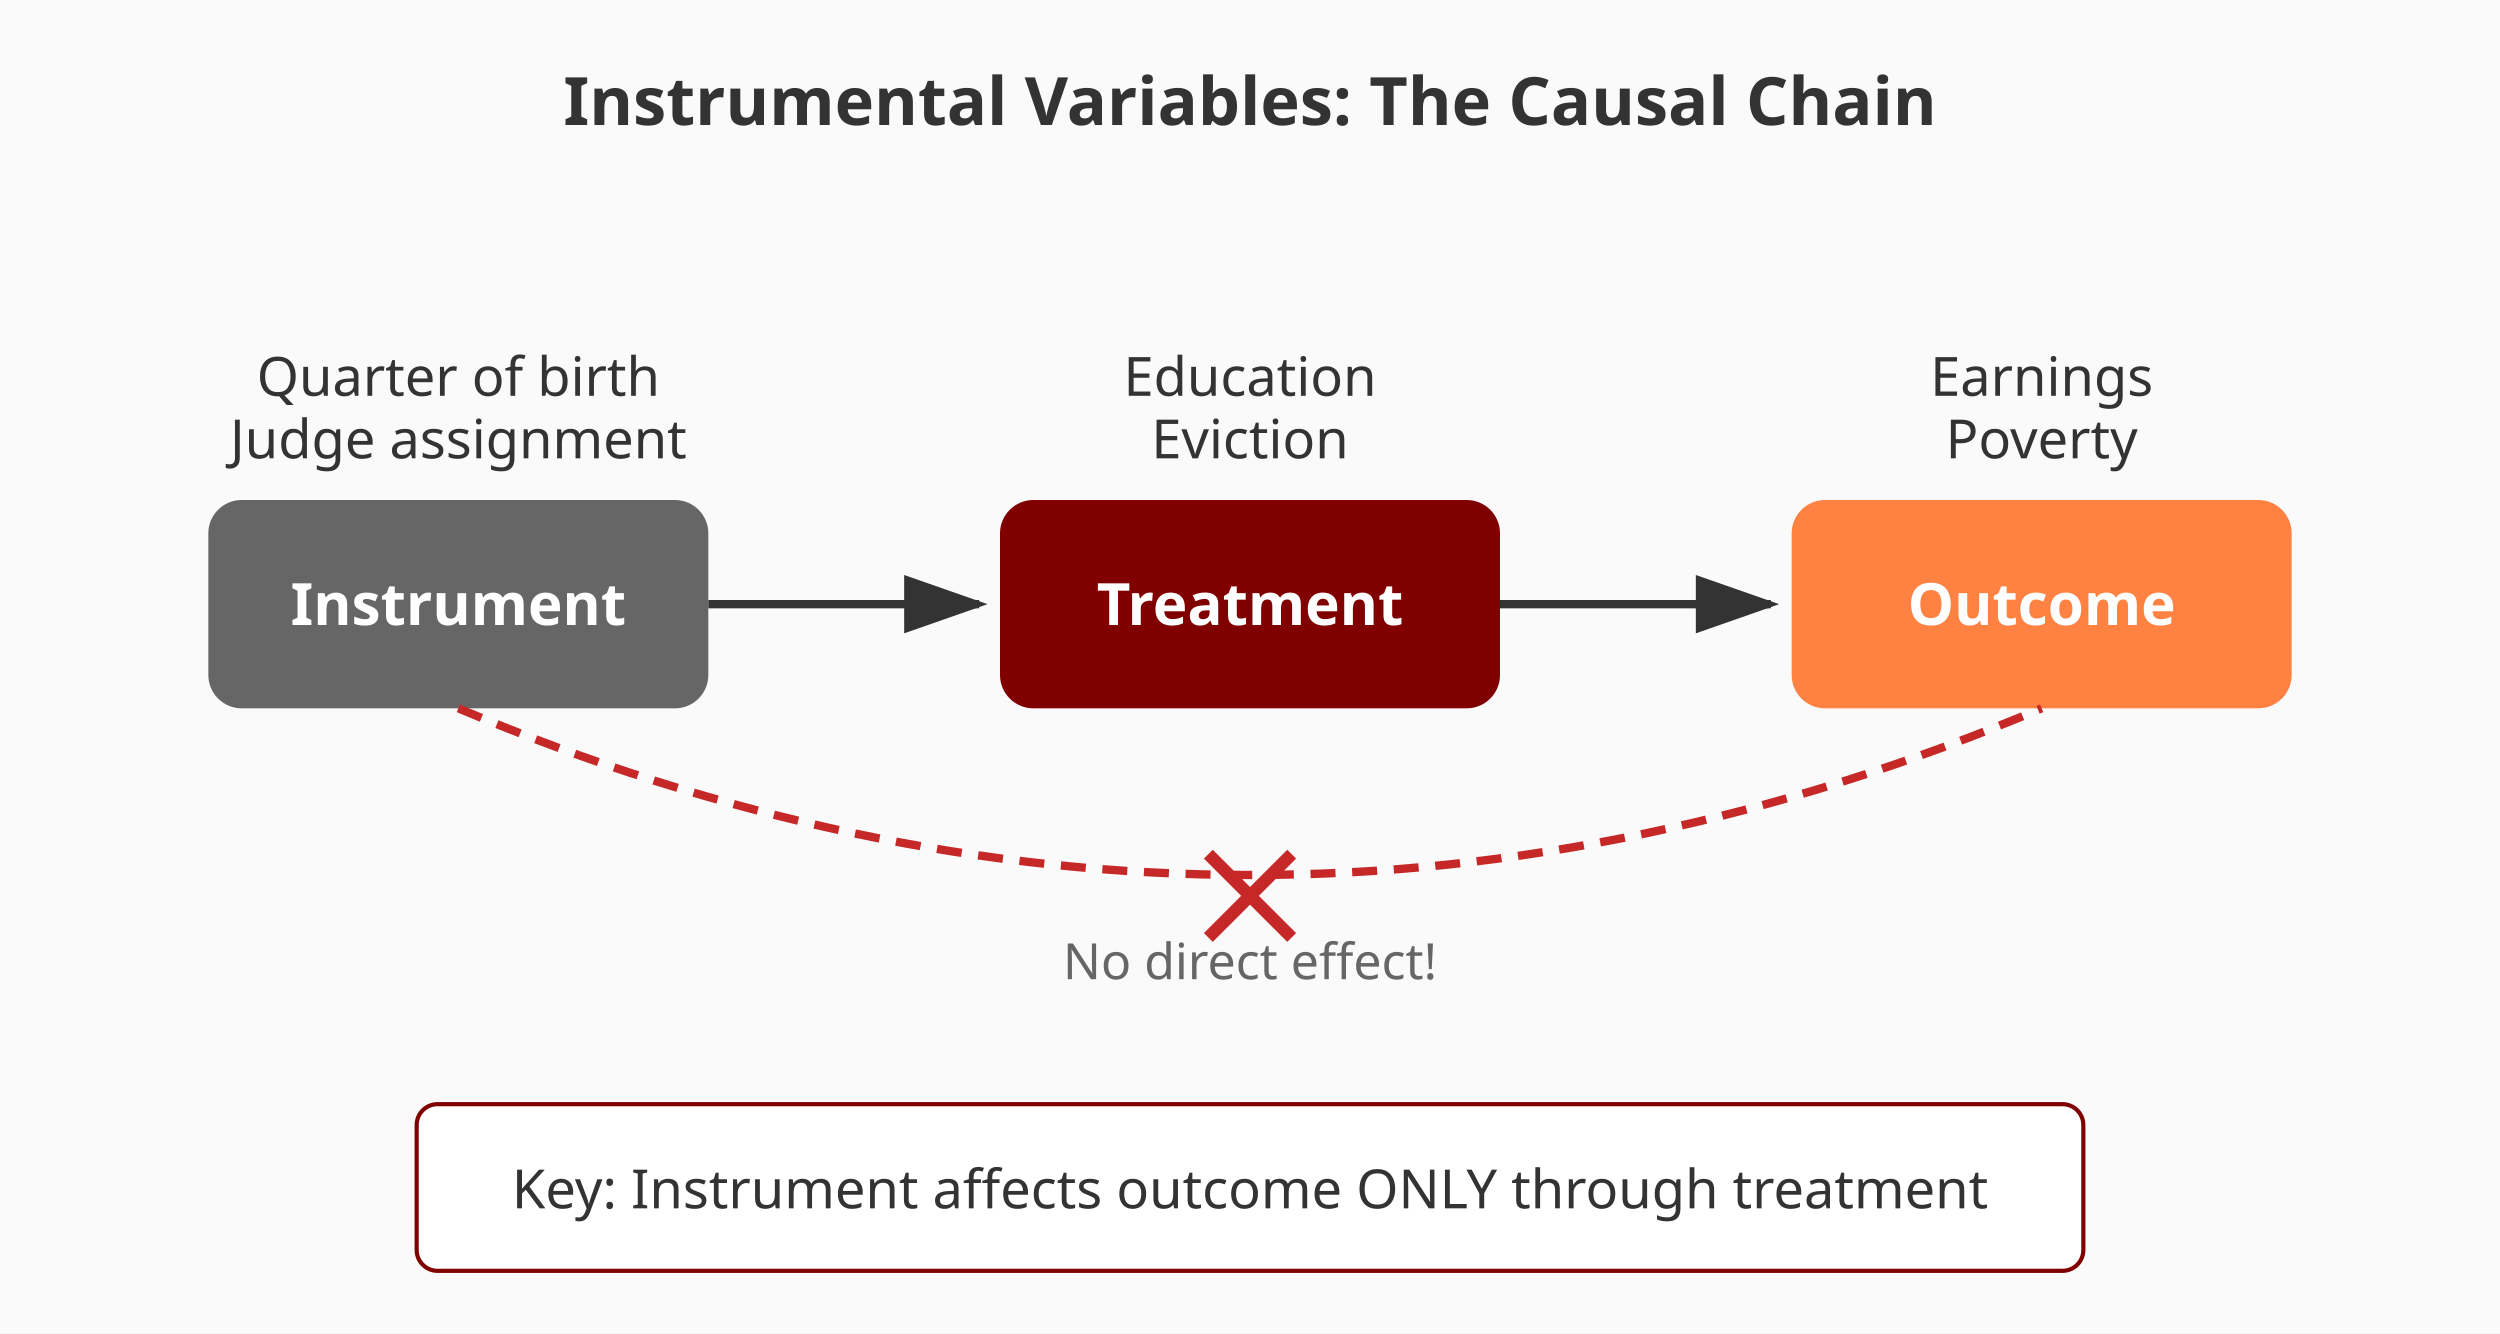
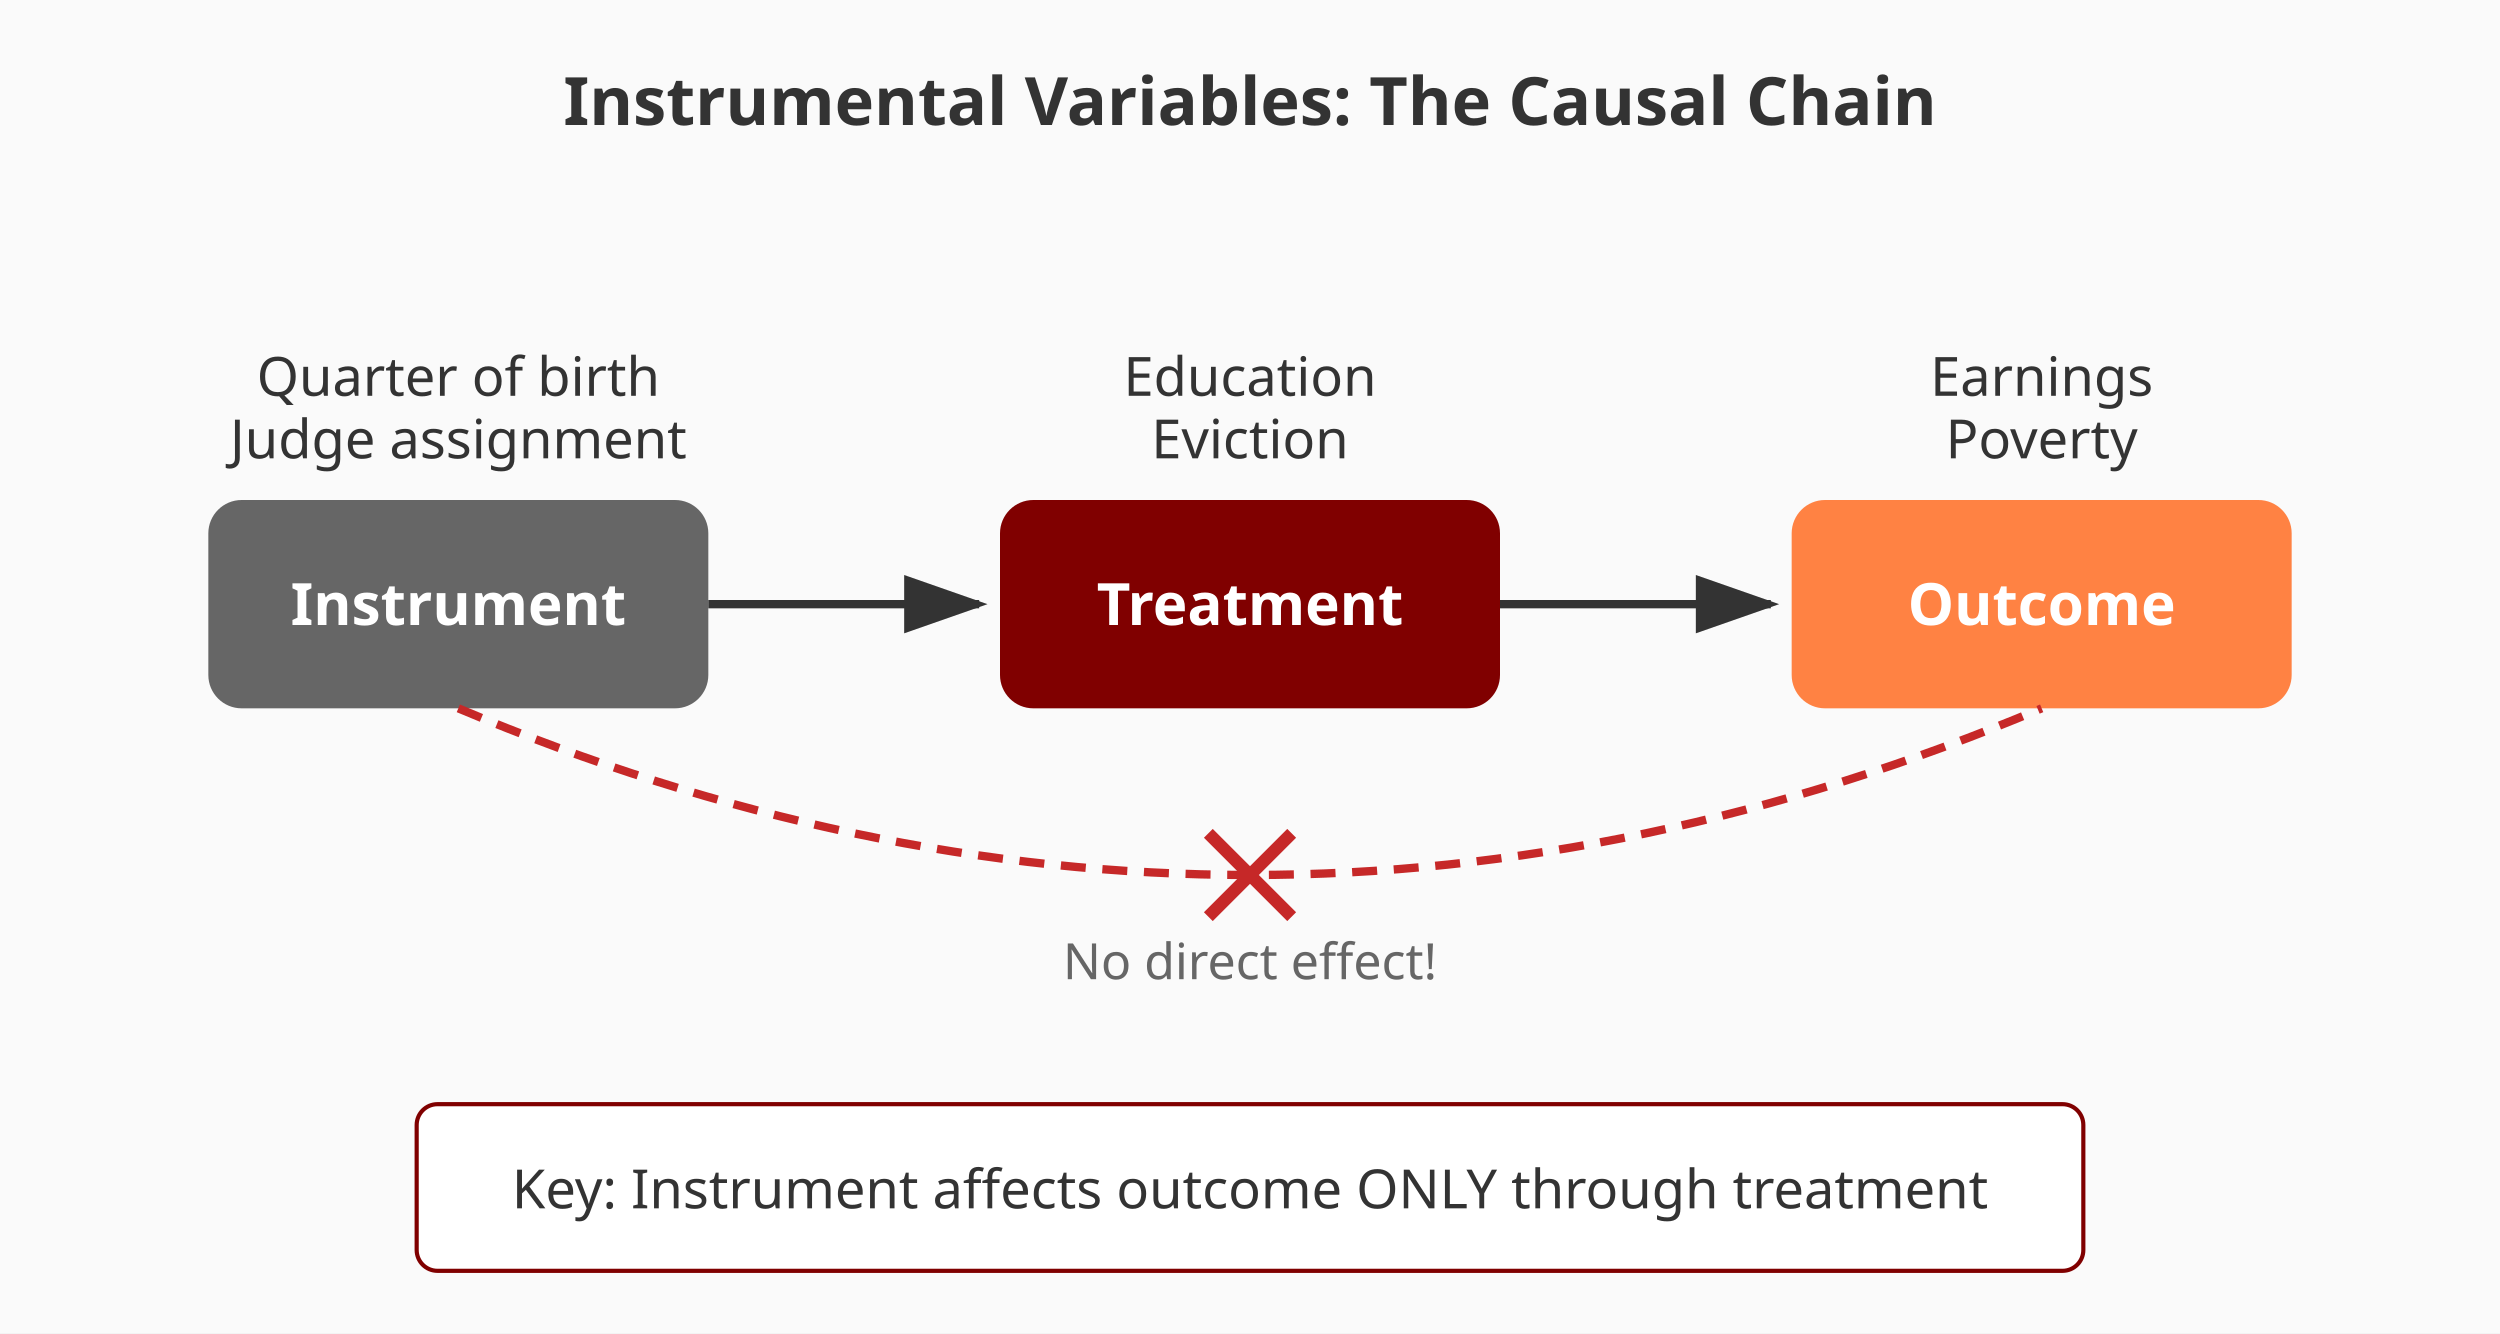
<svg xmlns="http://www.w3.org/2000/svg" viewBox="0 0 600 320">
  <style>
    .title { font: bold 16px sans-serif; fill: #333; }
    .box-label { font: bold 14px sans-serif; fill: white; }
    .label { font: 13px sans-serif; fill: #333; }
    .arrow-label { font: 12px sans-serif; fill: #666; }
  </style>
  <rect width="600" height="320" fill="#fafafa" />
  <text x="300" y="30" text-anchor="middle" class="title">Instrumental Variables: The Causal Chain</text>
  <rect x="50" y="120" width="120" height="50" fill="#666" rx="8" />
  <text x="110" y="150" text-anchor="middle" class="box-label">Instrument</text>
  <rect x="240" y="120" width="120" height="50" fill="#800000" rx="8" />
  <text x="300" y="150" text-anchor="middle" class="box-label">Treatment</text>
  <rect x="430" y="120" width="120" height="50" fill="#ff8243" rx="8" />
  <text x="490" y="150" text-anchor="middle" class="box-label">Outcome</text>
  <line x1="170" y1="145" x2="235" y2="145" stroke="#333" stroke-width="2" marker-end="url(#arrowhead3)" />
  <line x1="360" y1="145" x2="425" y2="145" stroke="#333" stroke-width="2" marker-end="url(#arrowhead3)" />
  <path d="M 110 170 Q 300 250 490 170" fill="none" stroke="#c62828" stroke-width="2" stroke-dasharray="6,4" />
  <text x="300" y="235" text-anchor="middle" class="arrow-label" fill="#c62828">No direct effect!</text>
-   <line x1="290" y1="205" x2="310" y2="225" stroke="#c62828" stroke-width="3" />
-   <line x1="310" y1="205" x2="290" y2="225" stroke="#c62828" stroke-width="3" />
+   <line x1="290" y1="200" x2="310" y2="220" stroke="#c62828" stroke-width="3" />
+   <line x1="310" y1="200" x2="290" y2="220" stroke="#c62828" stroke-width="3" />
  <defs>
    <marker id="arrowhead3" markerWidth="10" markerHeight="7" refX="9" refY="3.5" orient="auto">
      <polygon points="0 0, 10 3.5, 0 7" fill="#333" />
    </marker>
  </defs>
  <text x="110" y="95" text-anchor="middle" class="label">Quarter of birth</text>
  <text x="110" y="110" text-anchor="middle" class="label">Judge assignment</text>
  <text x="300" y="95" text-anchor="middle" class="label">Education</text>
  <text x="300" y="110" text-anchor="middle" class="label">Eviction</text>
  <text x="490" y="95" text-anchor="middle" class="label">Earnings</text>
  <text x="490" y="110" text-anchor="middle" class="label">Poverty</text>
  <rect x="100" y="265" width="400" height="40" fill="white" stroke="#800000" rx="5" />
  <text x="300" y="290" text-anchor="middle" class="label">Key: Instrument affects outcome ONLY through treatment</text>
</svg>
